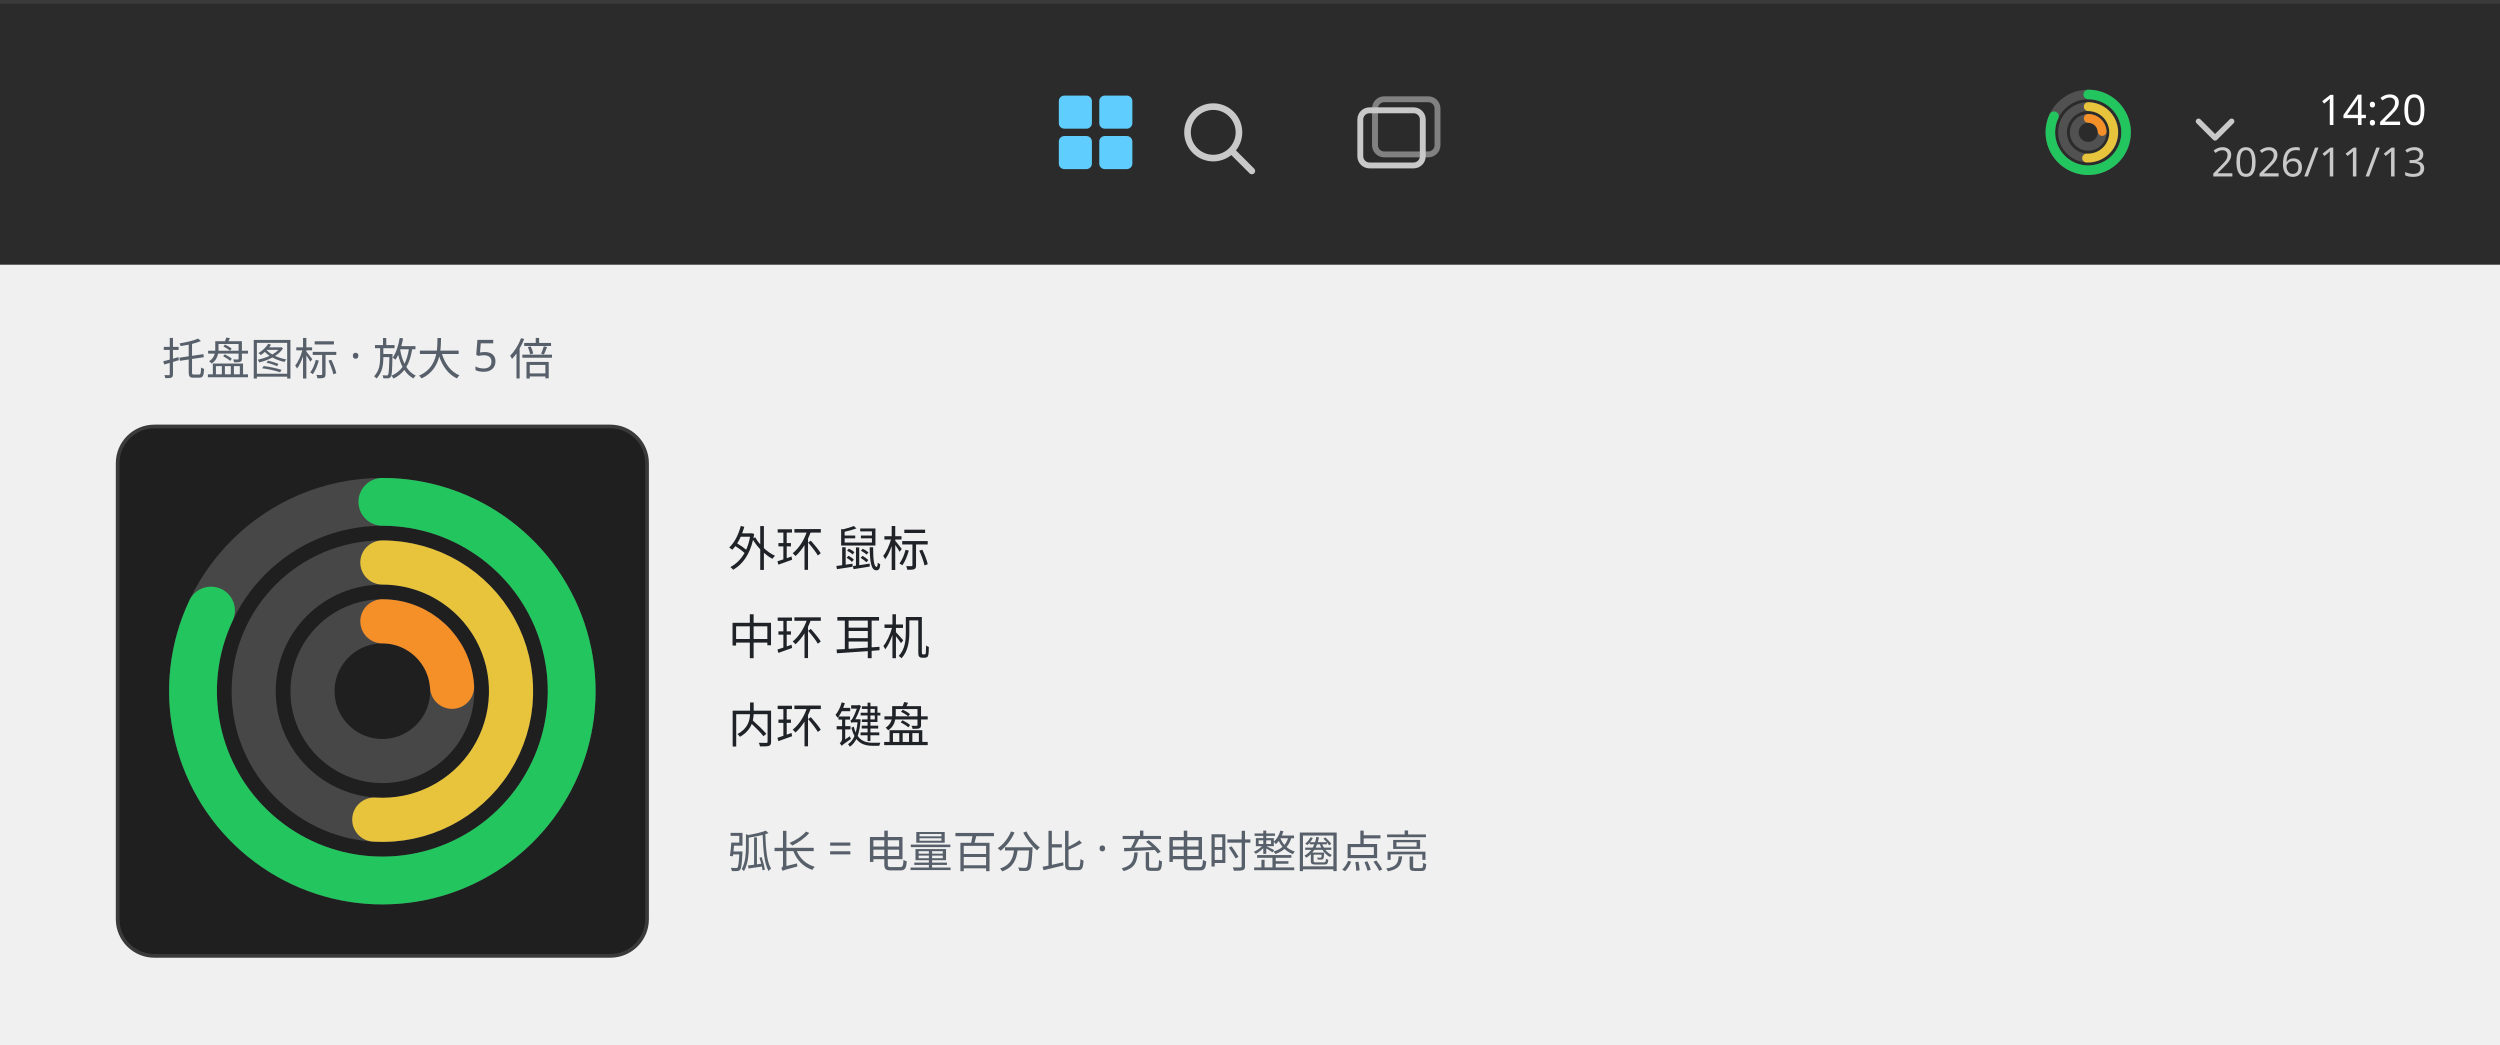
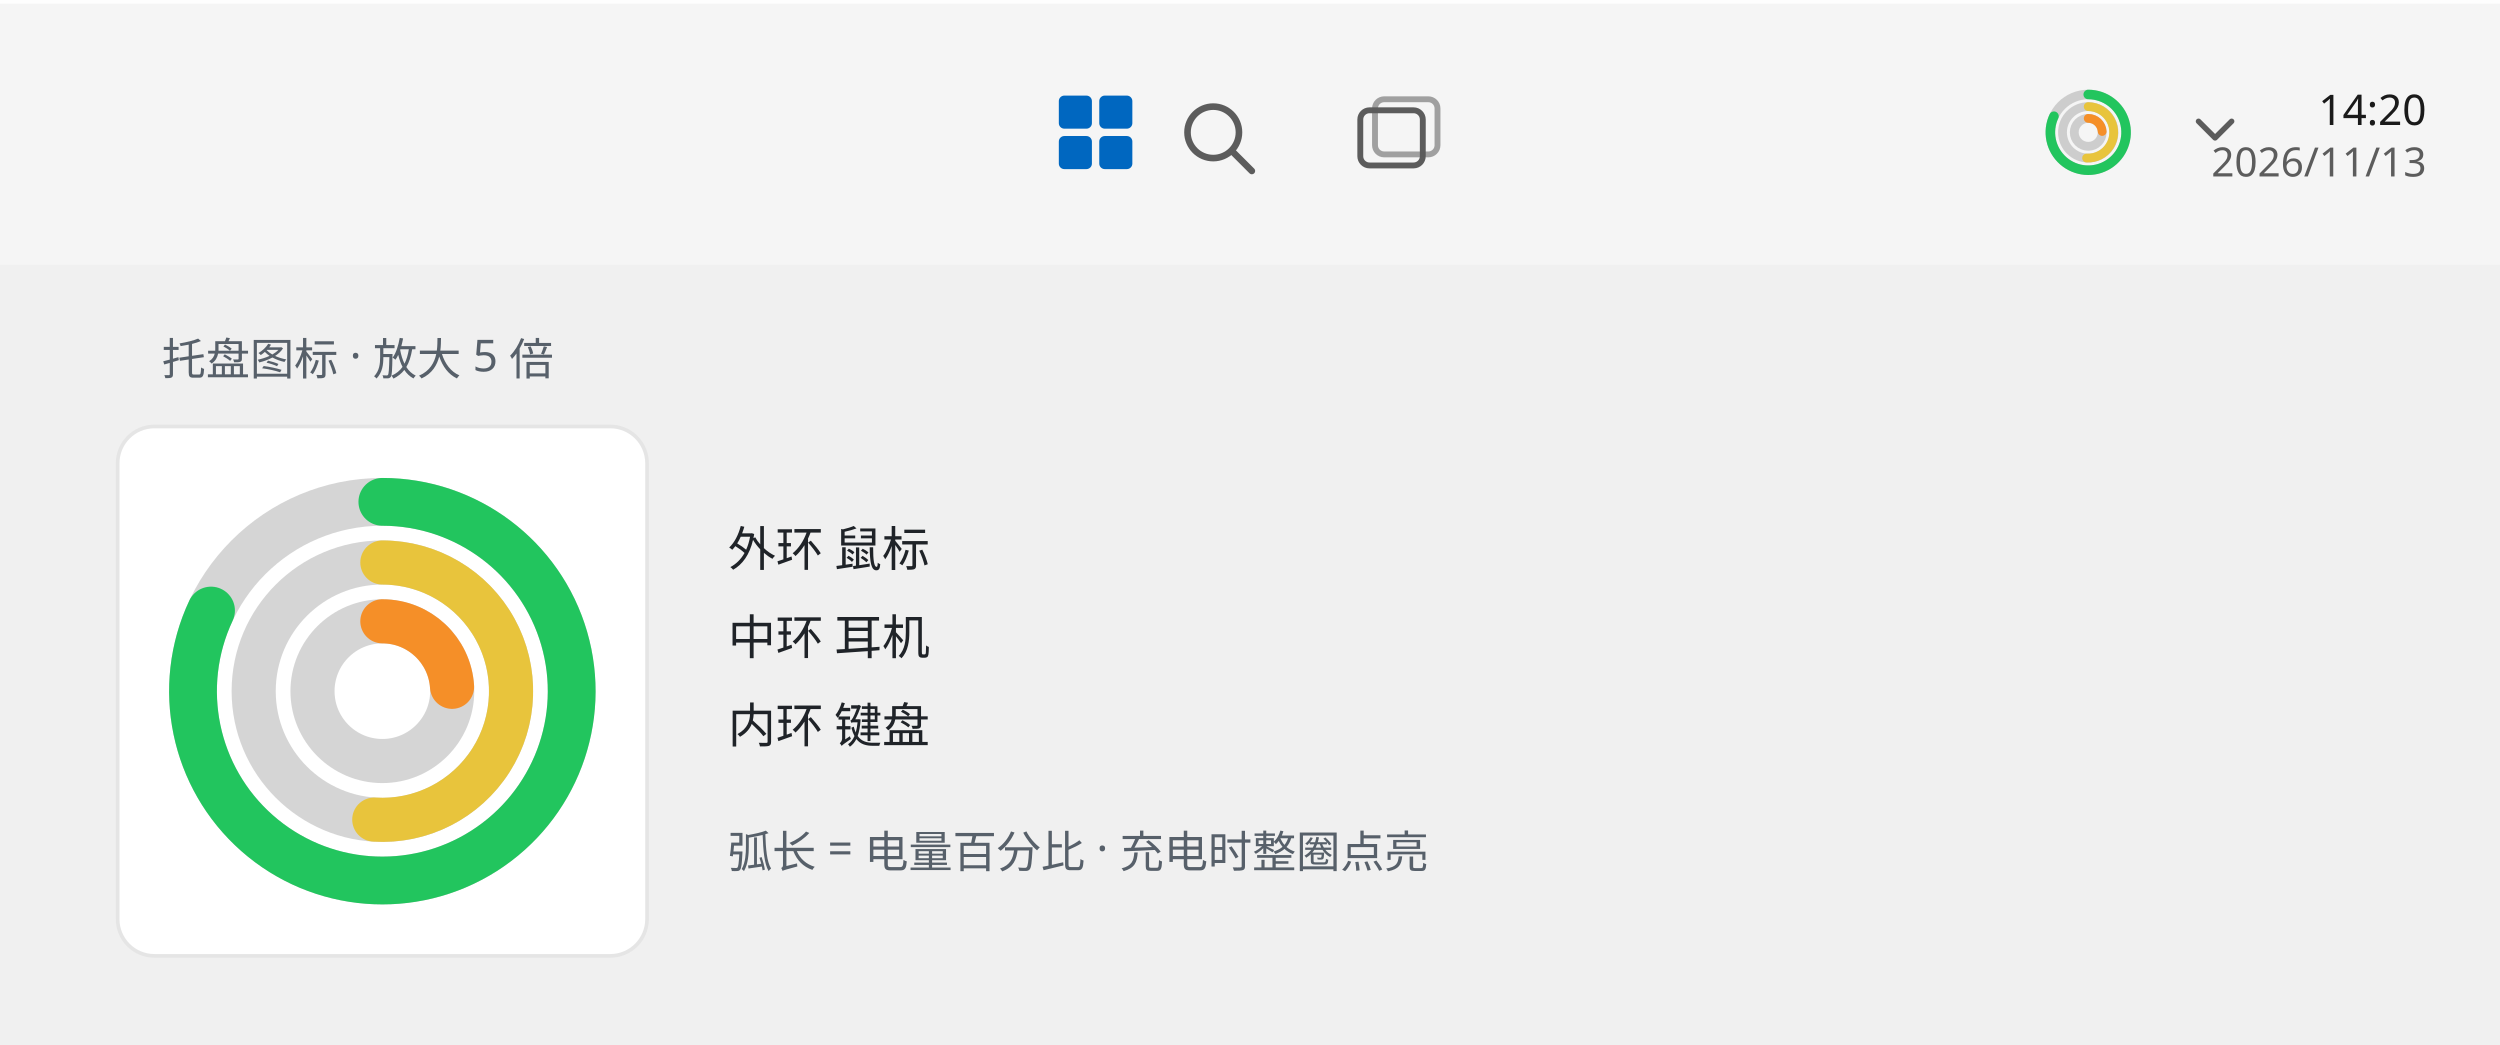
<svg xmlns="http://www.w3.org/2000/svg" width="680" height="284" viewBox="0 0 680 284" font-family="'Segoe UI','Microsoft YaHei UI',sans-serif">
-   <rect width="680" height="72" fill="#2B2B2B" />
-   <rect x="0" y="0" width="680" height="1" fill="#3D3D3D" fill-opacity="0.9" />
-   <rect x="288" y="26" width="9" height="9" rx="1.5" fill="#60CDFF" />
-   <rect x="288" y="37" width="9" height="9" rx="1.5" fill="#60CDFF" />
-   <rect x="299" y="26" width="9" height="9" rx="1.5" fill="#60CDFF" />
-   <rect x="299" y="37" width="9" height="9" rx="1.5" fill="#60CDFF" />
-   <circle cx="330" cy="36" r="7" fill="none" stroke="#C9C9C9" stroke-width="1.8" />
-   <path d="M 335.5 41.5 l 5 5" stroke="#C9C9C9" stroke-width="1.8" stroke-linecap="round" />
-   <rect x="370" y="30" width="17" height="15" rx="2.5" fill="none" stroke="#C9C9C9" stroke-width="1.6" />
-   <rect x="374" y="27" width="17" height="15" rx="2.5" fill="none" stroke="#C9C9C9" stroke-width="1.6" stroke-opacity="0.55" />
-   <text x="660" y="34" font-size="11.5" fill="#FFFFFF" text-anchor="end">14:20</text>
-   <text x="660" y="48" font-size="11" fill="#C9C9C9" text-anchor="end">2026/11/13</text>
+   <rect width="680" height="72" fill="#F5F5F5" />
+   <rect x="0" y="0" width="680" height="1" fill="#FFFFFF" fill-opacity="0.9" />
+   <rect x="288" y="26" width="9" height="9" rx="1.5" fill="#0067C0" />
+   <rect x="288" y="37" width="9" height="9" rx="1.5" fill="#0067C0" />
+   <rect x="299" y="26" width="9" height="9" rx="1.5" fill="#0067C0" />
+   <rect x="299" y="37" width="9" height="9" rx="1.5" fill="#0067C0" />
+   <circle cx="330" cy="36" r="7" fill="none" stroke="#5C5C5C" stroke-width="1.8" />
+   <path d="M 335.5 41.5 l 5 5" stroke="#5C5C5C" stroke-width="1.8" stroke-linecap="round" />
+   <rect x="370" y="30" width="17" height="15" rx="2.5" fill="none" stroke="#5C5C5C" stroke-width="1.6" />
+   <rect x="374" y="27" width="17" height="15" rx="2.5" fill="none" stroke="#5C5C5C" stroke-width="1.6" stroke-opacity="0.55" />
+   <text x="660" y="34" font-size="11.5" fill="#1A1A1A" text-anchor="end">14:20</text>
+   <text x="660" y="48" font-size="11" fill="#5C5C5C" text-anchor="end">2026/11/13</text>
  <g transform="translate(556,24)">
-     <circle cx="12" cy="12" r="10.3" fill="none" stroke="#FFFFFF" stroke-opacity="0.18" stroke-width="2.6" />
+     <circle cx="12" cy="12" r="10.3" fill="none" stroke="#1A1A1A" stroke-opacity="0.18" stroke-width="2.6" />
    <path d="M 12 1.7 A 10.3 10.3 0 1 1 2.68 7.61" fill="none" stroke="#22c55e" stroke-width="2.6" stroke-linecap="round" />
-     <circle cx="12" cy="12" r="7" fill="none" stroke="#FFFFFF" stroke-opacity="0.18" stroke-width="2.4" />
+     <circle cx="12" cy="12" r="7" fill="none" stroke="#1A1A1A" stroke-opacity="0.18" stroke-width="2.4" />
    <path d="M 12 5 A 7 7 0 1 1 11.56 18.99" fill="none" stroke="#e8c43c" stroke-width="2.4" stroke-linecap="round" />
-     <circle cx="12" cy="12" r="3.8" fill="none" stroke="#FFFFFF" stroke-opacity="0.18" stroke-width="2.4" />
+     <circle cx="12" cy="12" r="3.8" fill="none" stroke="#1A1A1A" stroke-opacity="0.18" stroke-width="2.4" />
    <path d="M 12 8.2 A 3.8 3.8 0 0 1 15.79 11.76" fill="none" stroke="#f58f28" stroke-width="2.4" stroke-linecap="round" />
  </g>
-   <path d="M 598 33 l 4.5 4.5 l 4.5 -4.5" fill="none" stroke="#C9C9C9" stroke-width="1.5" stroke-linecap="round" stroke-linejoin="round" />
+   <path d="M 598 33 l 4.5 4.5 l 4.5 -4.5" fill="none" stroke="#5C5C5C" stroke-width="1.5" stroke-linecap="round" stroke-linejoin="round" />
  <text x="44" y="102" font-size="12" fill="#57606A">托盘图标 · 放大 5 倍</text>
-   <rect x="32" y="116" width="144" height="144" rx="10" fill="#1F1F1F" stroke="#3A3A3A" />
+   <rect x="32" y="116" width="144" height="144" rx="10" fill="#FFFFFF" stroke="#E5E5E5" />
  <g transform="translate(44,128)">
-     <circle cx="60" cy="60" r="51.5" fill="none" stroke="#FFFFFF" stroke-opacity="0.18" stroke-width="13" />
+     <circle cx="60" cy="60" r="51.5" fill="none" stroke="#1A1A1A" stroke-opacity="0.18" stroke-width="13" />
    <path d="M 60 8.5 A 51.5 51.5 0 1 1 13.4 38.07" fill="none" stroke="#22c55e" stroke-width="13" stroke-linecap="round" />
-     <circle cx="60" cy="60" r="35" fill="none" stroke="#FFFFFF" stroke-opacity="0.18" stroke-width="12" />
+     <circle cx="60" cy="60" r="35" fill="none" stroke="#1A1A1A" stroke-opacity="0.18" stroke-width="12" />
    <path d="M 60 25 A 35 35 0 1 1 57.8 94.93" fill="none" stroke="#e8c43c" stroke-width="12" stroke-linecap="round" />
-     <circle cx="60" cy="60" r="19" fill="none" stroke="#FFFFFF" stroke-opacity="0.18" stroke-width="12" />
+     <circle cx="60" cy="60" r="19" fill="none" stroke="#1A1A1A" stroke-opacity="0.18" stroke-width="12" />
    <path d="M 60 41 A 19 19 0 0 1 78.96 58.81" fill="none" stroke="#f58f28" stroke-width="12" stroke-linecap="round" />
  </g>
  <text x="198" y="154" font-size="13" fill="#1F2328">外环  鼠标</text>
  <text x="198" y="178" font-size="13" fill="#1F2328">中环  耳机</text>
  <text x="198" y="202" font-size="13" fill="#1F2328">内环  键盘</text>
  <text x="198" y="236" font-size="12" fill="#57606A">弧长 = 电量百分比 · 充电时整圈点亮</text>
</svg>
